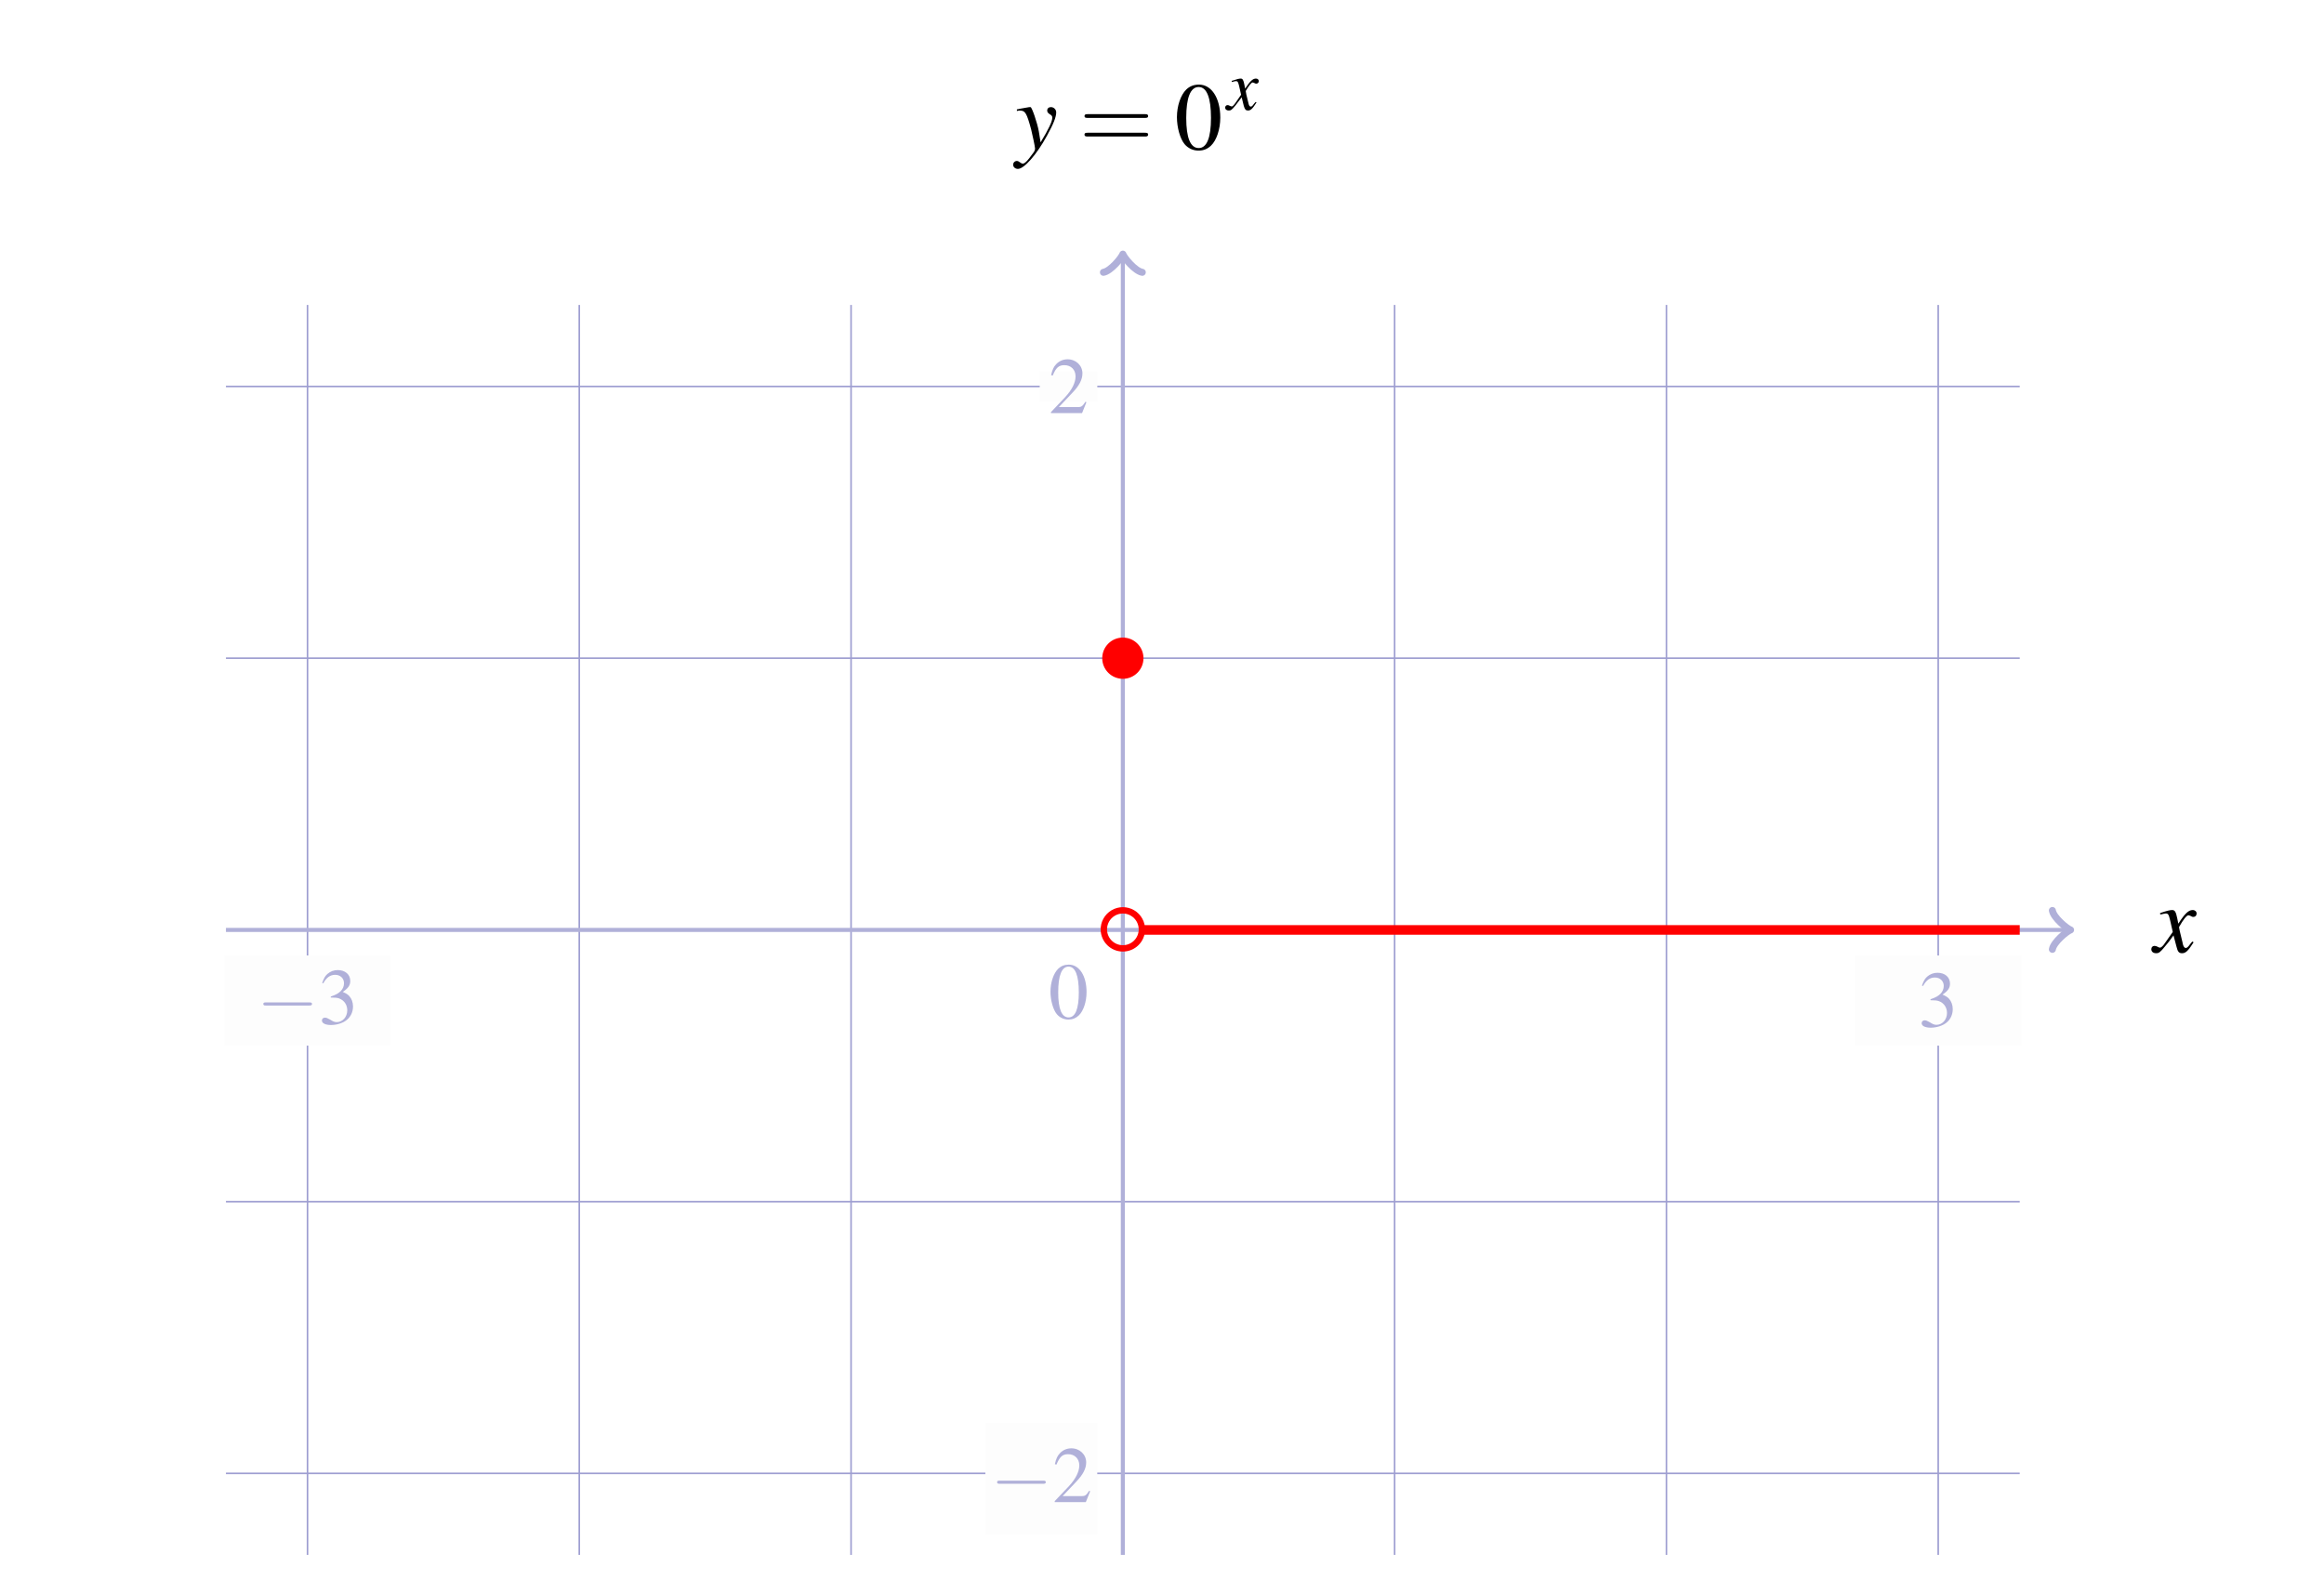
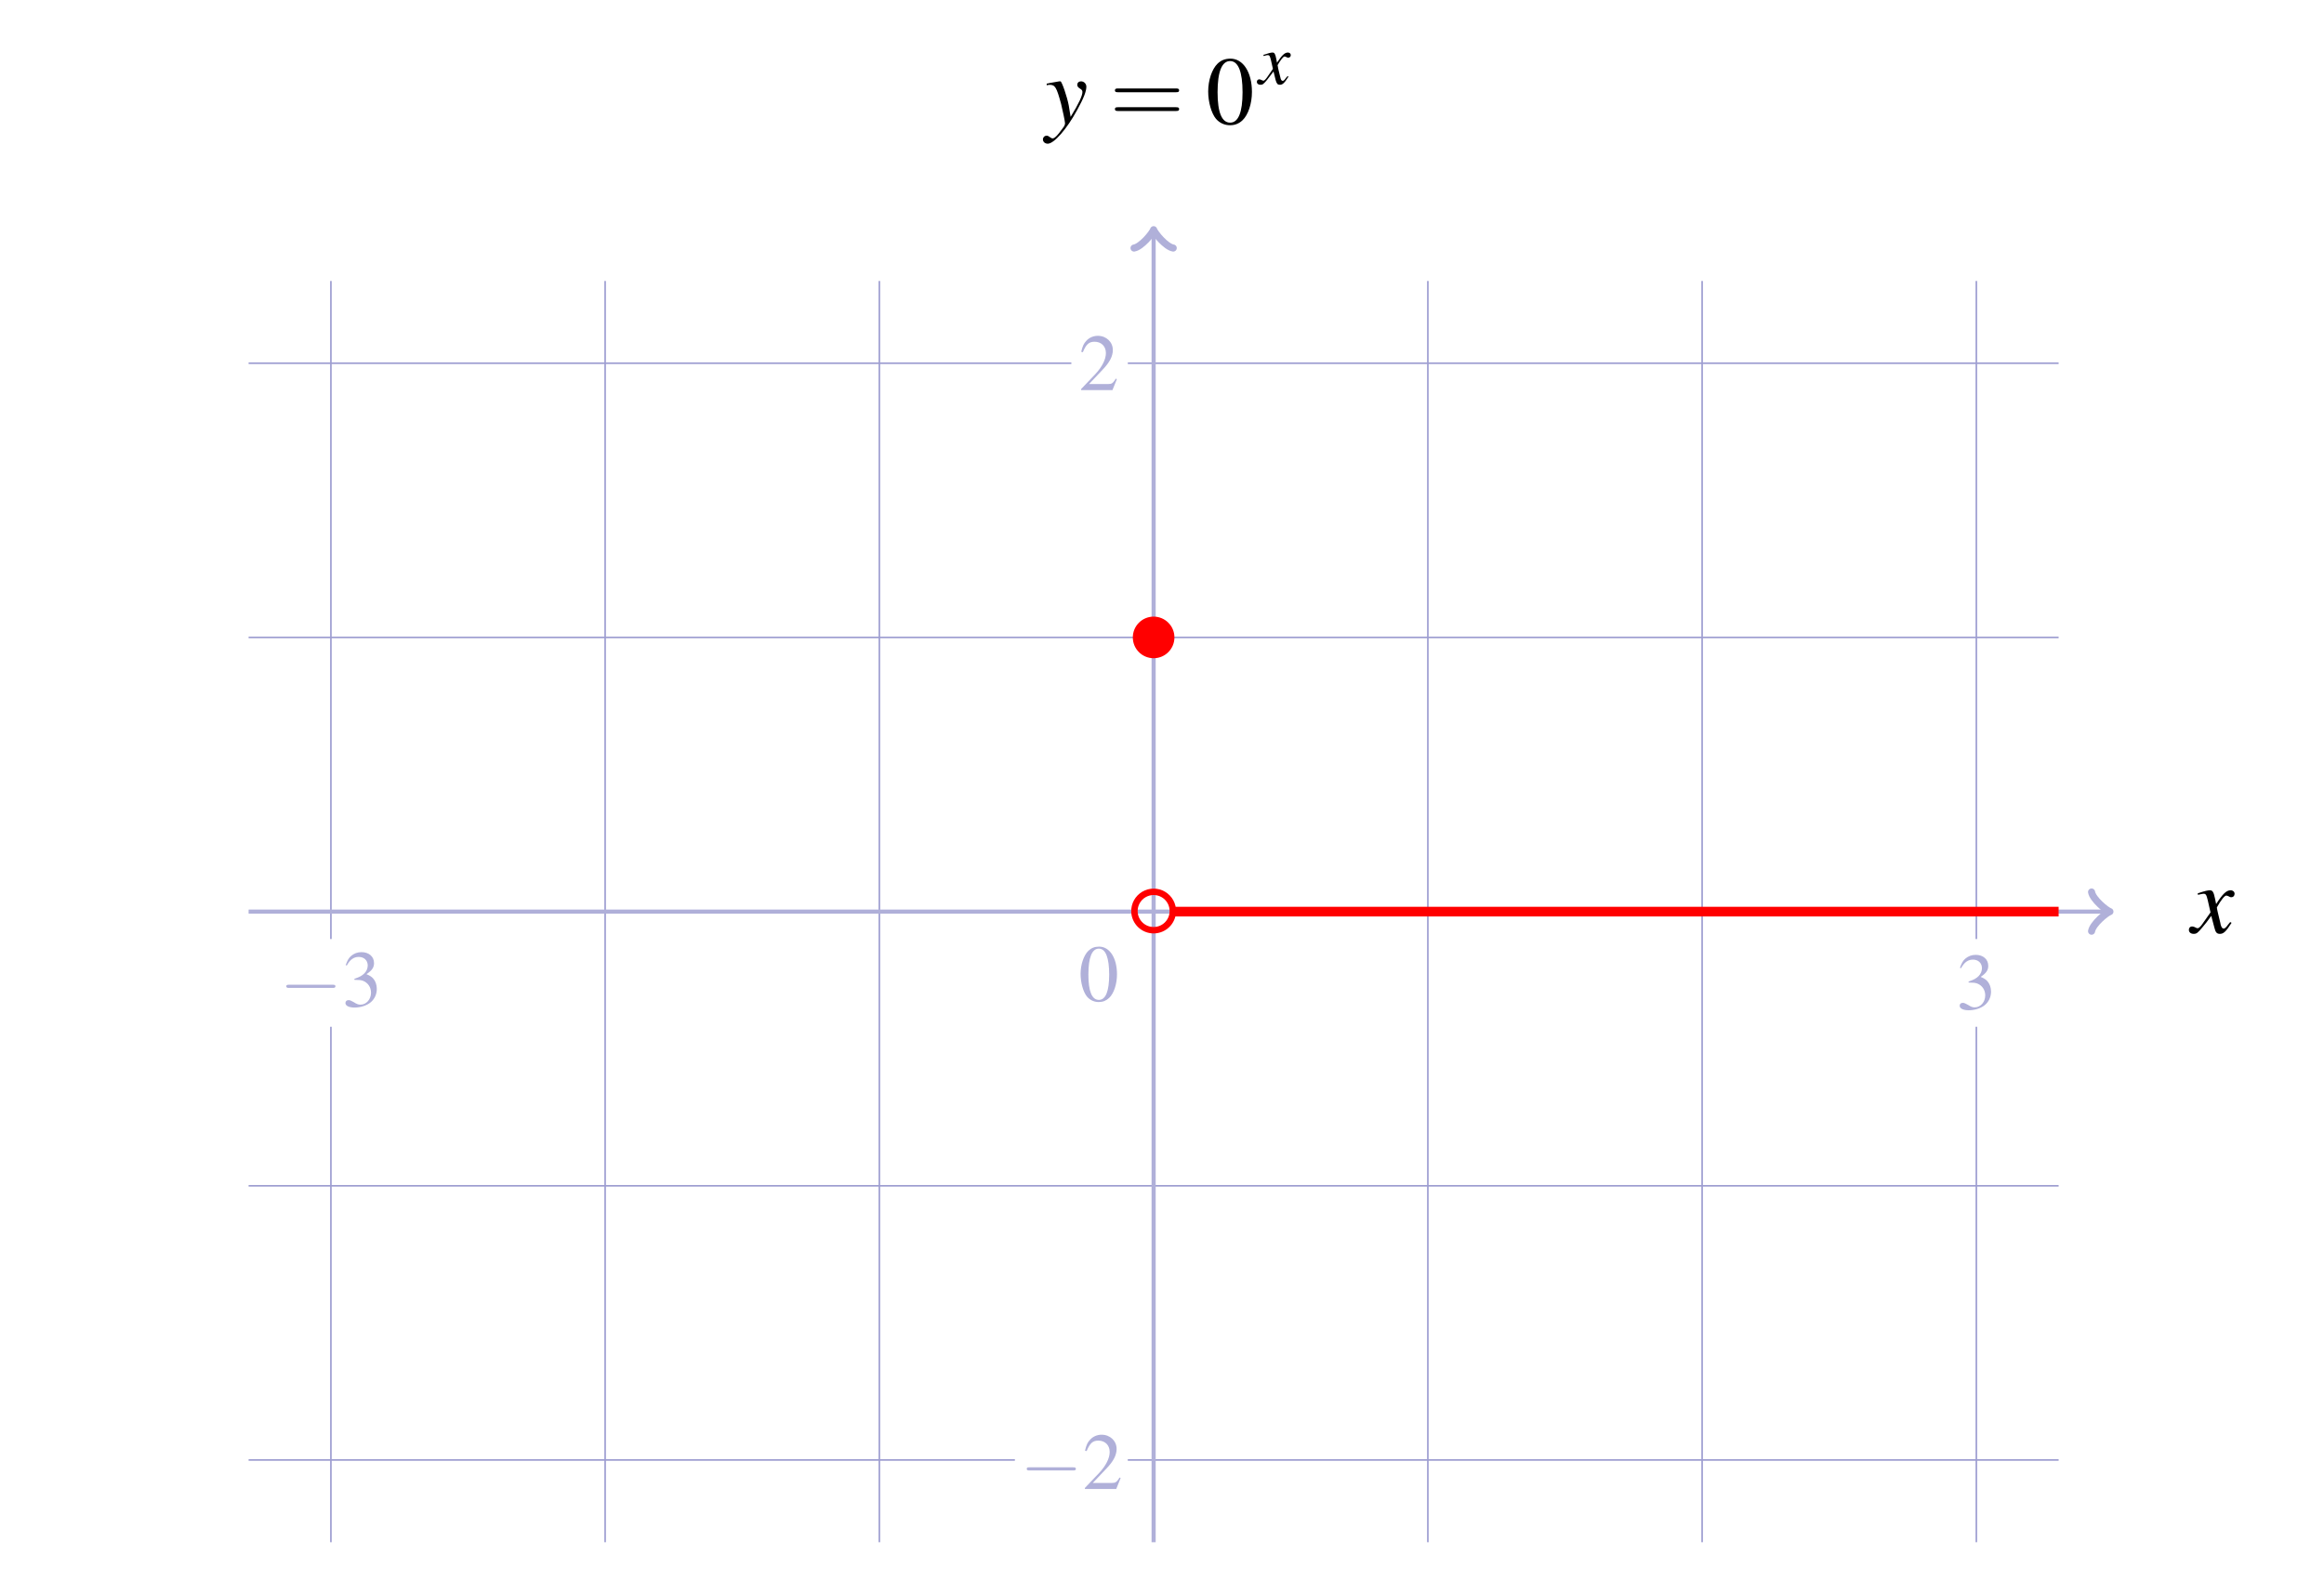
- <svg xmlns="http://www.w3.org/2000/svg" xmlns:xlink="http://www.w3.org/1999/xlink" width="387.827" height="265.82" viewBox="0 0 290.87 199.365">
+ <svg xmlns="http://www.w3.org/2000/svg" xmlns:xlink="http://www.w3.org/1999/xlink" width="500" height="342.704">
  <defs>
    <symbol id="a" overflow="visible">
-       <path d="M4-1.11c-.078.094-.125.157-.219.266-.219.313-.344.406-.453.406-.14 0-.234-.124-.312-.406-.016-.078-.032-.14-.032-.172-.25-1.015-.359-1.468-.359-1.609.438-.781.797-1.219.969-1.219.062 0 .14.031.25.078.11.079.187.094.265.094.204 0 .344-.14.344-.36 0-.202-.172-.359-.406-.359-.438 0-.813.36-1.5 1.422l-.11-.547c-.14-.687-.25-.875-.53-.875-.22 0-.548.079-1.157.282l-.11.046.032.141c.39-.078.469-.11.562-.11.25 0 .313.095.454.688l.28 1.235-.812 1.156C.953-.641.75-.47.641-.47a.554.554 0 0 1-.25-.094.755.755 0 0 0-.329-.093c-.187 0-.328.14-.328.344 0 .265.204.421.5.421.297 0 .422-.093.922-.703.266-.312.485-.578.89-1.156L2.36-.562c.125.515.25.671.579.671.374 0 .624-.234 1.203-1.14Zm0 0" style="stroke:none" />
+       <path d="M4-1.11c-.078.094-.125.157-.219.266-.219.313-.344.406-.453.406-.14 0-.234-.124-.312-.406-.016-.078-.032-.14-.032-.172-.25-1.015-.359-1.468-.359-1.609.438-.781.797-1.219.969-1.219.062 0 .14.031.25.078.11.079.187.094.265.094.204 0 .344-.14.344-.36 0-.202-.172-.359-.406-.359-.438 0-.813.36-1.5 1.422l-.11-.547c-.14-.687-.25-.875-.53-.875-.22 0-.548.079-1.157.282l-.11.046.032.141c.39-.078.469-.11.562-.11.25 0 .313.095.454.688l.28 1.235-.812 1.156C.953-.641.75-.47.641-.47a.554.554 0 0 1-.25-.094.755.755 0 0 0-.329-.093c-.187 0-.328.14-.328.344 0 .265.204.421.5.421.297 0 .422-.093.922-.703.266-.312.485-.578.89-1.156L2.36-.562c.125.515.25.671.579.671.374 0 .624-.234 1.203-1.14zm0 0" style="stroke:none" />
    </symbol>
    <symbol id="b" overflow="visible">
-       <path d="M.156-3.984c.125-.032.188-.047.297-.047.578 0 .719.25 1.188 1.968.156.641.406 1.813.406 1.985 0 .156-.063.312-.219.5-.297.406-.5.672-.61.781C1 1.422.892 1.5.75 1.5c-.047 0-.125-.031-.234-.11-.141-.109-.25-.171-.36-.171a.387.387 0 0 0-.39.39c0 .25.218.438.5.438.64 0 1.953-1.485 3.03-3.469.673-1.219.954-1.937.954-2.422a.554.554 0 0 0-.547-.547c-.234 0-.39.141-.39.36 0 .156.078.265.28.39.188.11.25.204.25.344 0 .39-.359 1.172-1.218 2.578l-.188-1.156c-.156-.875-.718-2.516-.859-2.516h-.125l-.984.172a1.759 1.759 0 0 1-.313.063Zm0 0" style="stroke:none" />
+       <path d="M.156-3.984c.125-.032.188-.047.297-.047.578 0 .719.25 1.188 1.968.156.641.406 1.813.406 1.985 0 .156-.063.312-.219.5-.297.406-.5.672-.61.781C1 1.422.892 1.5.75 1.5c-.047 0-.125-.031-.234-.11-.141-.109-.25-.171-.36-.171a.387.387 0 0 0-.39.39c0 .25.218.438.5.438.64 0 1.953-1.485 3.03-3.469.673-1.219.954-1.937.954-2.422a.554.554 0 0 0-.547-.547c-.234 0-.39.141-.39.36 0 .156.078.265.28.39.188.11.25.204.25.344 0 .39-.359 1.172-1.218 2.578l-.188-1.156c-.156-.875-.718-2.516-.859-2.516h-.125l-.984.172a1.759 1.759 0 0 1-.313.063zm0 0" style="stroke:none" />
    </symbol>
    <symbol id="c" overflow="visible">
-       <path d="M6.844-3.266c.156 0 .343 0 .343-.187 0-.203-.187-.203-.328-.203H.891c-.141 0-.329 0-.329.203 0 .187.188.187.329.187Zm.015 1.938c.141 0 .329 0 .329-.203 0-.188-.188-.188-.344-.188H.89c-.141 0-.329 0-.329.188 0 .203.188.203.329.203Zm0 0" style="stroke:none" />
+       <path d="M6.844-3.266c.156 0 .343 0 .343-.187 0-.203-.187-.203-.328-.203H.891c-.141 0-.329 0-.329.203 0 .187.188.187.329.187zm.015 1.938c.141 0 .329 0 .329-.203 0-.188-.188-.188-.344-.188H.89c-.141 0-.329 0-.329.188 0 .203.188.203.329.203zm0 0" style="stroke:none" />
    </symbol>
    <symbol id="d" overflow="visible">
-       <path d="M2.531-6.734c-.547 0-.969.171-1.328.515-.578.563-.969 1.703-.969 2.875 0 1.078.329 2.25.797 2.813A1.87 1.87 0 0 0 2.5.14c.5 0 .922-.172 1.281-.516.578-.547.969-1.703.969-2.922 0-2.031-.906-3.437-2.219-3.437Zm-.031.25c.844 0 1.281 1.125 1.281 3.218 0 2.079-.437 3.141-1.281 3.141-.86 0-1.297-1.063-1.297-3.14 0-2.11.438-3.22 1.297-3.22Zm0 0" style="stroke:none" />
+       <path d="M2.531-6.734c-.547 0-.969.171-1.328.515-.578.563-.969 1.703-.969 2.875 0 1.078.329 2.25.797 2.813A1.87 1.87 0 0 0 2.5.14c.5 0 .922-.172 1.281-.516.578-.547.969-1.703.969-2.922 0-2.031-.906-3.437-2.219-3.437zm-.031.25c.844 0 1.281 1.125 1.281 3.218 0 2.079-.437 3.141-1.281 3.141-.86 0-1.297-1.063-1.297-3.14 0-2.11.438-3.22 1.297-3.22zm0 0" style="stroke:none" />
    </symbol>
    <symbol id="e" overflow="visible">
-       <path d="M2.969-.813c-.063.063-.094.11-.172.188-.156.234-.25.297-.328.297-.11 0-.188-.094-.235-.297-.015-.063-.015-.11-.03-.125-.188-.75-.267-1.094-.267-1.203.329-.563.594-.89.72-.89.046 0 .109.03.187.062.078.047.14.062.187.062.156 0 .266-.11.266-.265 0-.157-.125-.266-.297-.266-.328 0-.61.266-1.125 1.047l-.078-.406c-.094-.5-.188-.641-.375-.641-.172 0-.422.063-.875.219l-.078.015.031.125c.281-.078.344-.093.422-.093.172 0 .219.078.328.515l.203.906-.594.86c-.156.219-.296.36-.375.36-.046 0-.125-.032-.203-.063a.412.412 0 0 0-.234-.078c-.14 0-.25.109-.25.25 0 .203.156.312.375.312S.484.016.859-.437c.188-.235.344-.438.657-.86l.218.89c.11.376.204.485.438.485.281 0 .469-.172.89-.844Zm0 0" style="stroke:none" />
+       <path d="M2.969-.813c-.063.063-.094.11-.172.188-.156.234-.25.297-.328.297-.11 0-.188-.094-.235-.297-.015-.063-.015-.11-.03-.125-.188-.75-.267-1.094-.267-1.203.329-.563.594-.89.72-.89.046 0 .109.03.187.062.078.047.14.062.187.062.156 0 .266-.11.266-.265 0-.157-.125-.266-.297-.266-.328 0-.61.266-1.125 1.047l-.078-.406c-.094-.5-.188-.641-.375-.641-.172 0-.422.063-.875.219l-.078.015.031.125c.281-.078.344-.093.422-.093.172 0 .219.078.328.515l.203.906-.594.86c-.156.219-.296.36-.375.36-.046 0-.125-.032-.203-.063a.412.412 0 0 0-.234-.078c-.14 0-.25.109-.25.25 0 .203.156.312.375.312S.484.016.859-.437c.188-.235.344-.438.657-.86l.218.89c.11.376.204.485.438.485.281 0 .469-.172.89-.844zm0 0" style="stroke:none" />
    </symbol>
    <symbol id="g" overflow="visible">
-       <path d="M6.563-2.297c.171 0 .359 0 .359-.203 0-.188-.188-.188-.36-.188h-5.39c-.172 0-.344 0-.344.188 0 .203.172.203.344.203Zm0 0" style="stroke:none" />
+       <path d="M6.563-2.297c.171 0 .359 0 .359-.203 0-.188-.188-.188-.36-.188h-5.39c-.172 0-.344 0-.344.188 0 .203.172.203.344.203zm0 0" style="stroke:none" />
    </symbol>
    <symbol id="h" overflow="visible">
-       <path d="M1.531-3.297c.578 0 .813.031 1.047.11.625.234 1.016.796 1.016 1.484 0 .828-.578 1.484-1.313 1.484-.265 0-.469-.078-.828-.312-.312-.172-.469-.25-.64-.25-.235 0-.391.14-.391.36 0 .343.437.562 1.14.562.766 0 1.547-.266 2.016-.672.469-.406.735-.985.735-1.656 0-.5-.172-.97-.454-1.282-.203-.219-.39-.344-.828-.531.688-.469.938-.828.938-1.375 0-.813-.64-1.36-1.563-1.36-.5 0-.937.173-1.297.485-.296.266-.437.531-.656 1.125l.14.047c.407-.734.86-1.063 1.485-1.063.656 0 1.11.438 1.11 1.063a1.4 1.4 0 0 1-.407.969c-.297.296-.578.453-1.25.687Zm0 0" style="stroke:none" />
+       <path d="M1.531-3.297c.578 0 .813.031 1.047.11.625.234 1.016.796 1.016 1.484 0 .828-.578 1.484-1.313 1.484-.265 0-.469-.078-.828-.312-.312-.172-.469-.25-.64-.25-.235 0-.391.14-.391.36 0 .343.437.562 1.14.562.766 0 1.547-.266 2.016-.672.469-.406.735-.985.735-1.656 0-.5-.172-.97-.454-1.282-.203-.219-.39-.344-.828-.531.688-.469.938-.828.938-1.375 0-.813-.64-1.36-1.563-1.36-.5 0-.937.173-1.297.485-.296.266-.437.531-.656 1.125l.14.047c.407-.734.86-1.063 1.485-1.063.656 0 1.11.438 1.11 1.063a1.4 1.4 0 0 1-.407.969c-.297.296-.578.453-1.25.687zm0 0" style="stroke:none" />
    </symbol>
    <symbol id="i" overflow="visible">
-       <path d="M2.531-6.734c-.547 0-.969.171-1.328.515-.578.563-.969 1.703-.969 2.875 0 1.078.329 2.25.797 2.813A1.87 1.87 0 0 0 2.5.14c.5 0 .922-.172 1.281-.516.578-.547.969-1.703.969-2.922 0-2.031-.906-3.437-2.219-3.437Zm-.031.25c.844 0 1.281 1.125 1.281 3.218 0 2.079-.437 3.141-1.281 3.141-.86 0-1.297-1.063-1.297-3.14 0-2.11.438-3.22 1.297-3.22Zm0 0" style="stroke:none" />
+       <path d="M2.531-6.734c-.547 0-.969.171-1.328.515-.578.563-.969 1.703-.969 2.875 0 1.078.329 2.25.797 2.813A1.87 1.87 0 0 0 2.5.14c.5 0 .922-.172 1.281-.516.578-.547.969-1.703.969-2.922 0-2.031-.906-3.437-2.219-3.437zm-.031.25c.844 0 1.281 1.125 1.281 3.218 0 2.079-.437 3.141-1.281 3.141-.86 0-1.297-1.063-1.297-3.14 0-2.11.438-3.22 1.297-3.22zm0 0" style="stroke:none" />
    </symbol>
    <symbol id="j" overflow="visible">
      <path d="m4.734-1.36-.125-.062c-.375.578-.5.672-.953.672H1.281l1.672-1.766c.89-.921 1.281-1.687 1.281-2.453 0-1-.812-1.765-1.859-1.765-.547 0-1.063.218-1.422.609-.328.344-.469.656-.64 1.375l.203.047C.922-5.687 1.28-6 1.969-6c.828 0 1.406.563 1.406 1.406 0 .782-.469 1.703-1.297 2.594L.297-.125V0h3.89Zm0 0" style="stroke:none" />
    </symbol>
    <clipPath id="f">
      <path d="M303 288h111.3v2H303Zm0 0" />
    </clipPath>
  </defs>
-   <use xlink:href="#a" width="100%" height="100%" x="207.302" y="156.682" style="fill:#000;fill-opacity:1" transform="matrix(1.20165 0 0 1.20165 20.472 -69.078)" />
-   <use xlink:href="#b" width="100%" height="100%" x="231.681" y="156.682" style="fill:#000;fill-opacity:1" transform="matrix(1.20165 0 0 1.20165 -151.313 -169.593)" />
-   <use xlink:href="#c" width="100%" height="100%" x="238.318" y="156.682" style="fill:#000;fill-opacity:1" transform="matrix(1.20165 0 0 1.20165 -151.313 -169.593)" />
-   <use xlink:href="#d" width="100%" height="100%" x="248.272" y="156.682" style="fill:#000;fill-opacity:1" transform="matrix(1.20165 0 0 1.20165 -151.313 -169.593)" />
-   <use xlink:href="#e" width="100%" height="100%" x="253.254" y="152.568" style="fill:#000;fill-opacity:1" transform="matrix(1.20165 0 0 1.20165 -150.736 -169.593)" />
-   <path d="M242.585 194.647V38.175M208.57 194.647V38.175M174.55 194.647V38.175M106.519 194.647V38.175M72.503 194.647V38.175M38.488 194.647V38.175M28.28 48.378h224.508M28.28 82.394h224.508M28.28 150.429h224.508M28.28 184.444h224.508" style="fill:none;stroke:#9e9ed1;stroke-miterlimit:10;stroke-width:.199" />
+   <use xlink:href="#a" width="100%" height="100%" x="207.302" y="156.682" style="fill:#000;fill-opacity:1" transform="matrix(2.0843 0 0 2.0843 39.402 -125.84)" />
+   <use xlink:href="#b" width="100%" height="100%" x="231.681" y="156.682" style="fill:#000;fill-opacity:1" transform="matrix(2.0843 0 0 2.0843 -258.024 -299.917)" />
+   <use xlink:href="#c" width="100%" height="100%" x="238.318" y="156.682" style="fill:#000;fill-opacity:1" transform="matrix(2.0843 0 0 2.0843 -258.024 -299.917)" />
+   <use xlink:href="#d" width="100%" height="100%" x="248.272" y="156.682" style="fill:#000;fill-opacity:1" transform="matrix(2.0843 0 0 2.0843 -258.024 -299.917)" />
+   <use xlink:href="#e" width="100%" height="100%" x="253.254" y="152.568" style="fill:#000;fill-opacity:1" transform="matrix(2.0843 0 0 2.0843 -257.024 -299.917)" />
+   <path d="M326.422 157.803V47.965M326.422 258.489v-86.04M280.656 258.489V47.965M234.885 258.489V47.965M143.353 258.489V47.965M97.587 258.489V47.965M51.821 157.803V47.965M51.821 258.489v-86.04M184.814 61.692H340.15M38.088 61.692H175.39M38.088 107.458H340.15M38.088 198.995H340.15M184.808 244.761H340.15M38.088 244.761h127.879" style="fill:none;stroke:#9e9ed1;stroke-width:.268;stroke-miterlimit:10" transform="translate(4.384 -1.372) scale(1.2892)" />
  <g style="stroke:#b0b0d9">
-     <path d="M28.28 116.413h230.367" style="fill:none;stroke:#b0b0d9;stroke-miterlimit:10;stroke-width:.51" />
-     <path d="M256.874 113.98c.153.914 1.825 2.28 2.278 2.433-.453.149-2.125 1.52-2.278 2.43" style="fill:none;stroke:#b0b0d9;stroke-linecap:round;stroke-linejoin:round;stroke-miterlimit:10;stroke-width:.877" />
-     <path d="M140.535 194.647V32.418" style="fill:none;stroke:#b0b0d9;stroke-miterlimit:10;stroke-width:.51" />
-     <path d="M138.105 34.089c.91-.152 2.277-1.824 2.43-2.277.152.453 1.52 2.125 2.433 2.277" style="fill:none;stroke:#b0b0d9;stroke-linecap:round;stroke-linejoin:round;stroke-miterlimit:10;stroke-width:.877" />
+     <path d="M28.28 116.413h230.367" style="fill:none;stroke:#b0b0d9;stroke-width:.51;stroke-miterlimit:10" transform="matrix(1.73454 0 0 1.73454 4.434 -5.751)" />
+     <path d="M256.874 113.98c.153.914 1.825 2.28 2.278 2.433-.453.149-2.125 1.52-2.278 2.43" style="fill:none;stroke:#b0b0d9;stroke-width:.877;stroke-linecap:round;stroke-linejoin:round;stroke-miterlimit:10" transform="matrix(1.73454 0 0 1.73454 4.434 -5.751)" />
+     <path d="M140.535 194.647V32.418" style="fill:none;stroke:#b0b0d9;stroke-width:.51;stroke-miterlimit:10" transform="matrix(1.73454 0 0 1.73454 4.434 -5.751)" />
+     <path d="M138.105 34.089c.91-.152 2.277-1.824 2.43-2.277.152.453 1.52 2.125 2.433 2.277" style="fill:none;stroke:#b0b0d9;stroke-width:.877;stroke-linecap:round;stroke-linejoin:round;stroke-miterlimit:10" transform="matrix(1.73454 0 0 1.73454 4.434 -5.751)" />
  </g>
-   <g clip-path="url(#f)" style="clip-rule:nonzero" transform="translate(-161.512 -172.313)">
-     <path d="M2.382-.002h150.691" style="fill:none;stroke:red;stroke-miterlimit:10;stroke-width:1.196" transform="matrix(1 0 0 -1 302.048 288.725)" />
+   <g clip-path="url(#f)" style="clip-rule:nonzero" transform="matrix(1.73454 0 0 1.73454 -275.716 -304.636)">
+     <path d="M2.382-.002h150.691" style="fill:none;stroke:red;stroke-width:1.196;stroke-miterlimit:10" transform="matrix(1 0 0 -1 302.048 288.725)" />
  </g>
-   <path d="M142.917 82.394a2.381 2.381 0 1 0-4.763.005 2.381 2.381 0 0 0 4.763-.005zm0 0" style="fill:red;fill-opacity:1;fill-rule:nonzero;stroke:red;stroke-miterlimit:10;stroke-width:.399" />
-   <path d="M142.917 116.413a2.381 2.381 0 1 0-4.76-.003 2.381 2.381 0 0 0 4.76.003zm0 0" style="fill:none;stroke:red;stroke-miterlimit:10;stroke-width:.797" />
-   <path d="M28.28 130.698v-10.886h20.41v10.886zM232.378 130.698v-10.886h20.41v10.886zM130.331 50.081V46.68h6.805v3.402zM123.527 191.929v-13.61h13.605v13.61zm0 0" style="fill:#fdfdfd;fill-opacity:1;fill-rule:nonzero;stroke:#fdfdfd;stroke-miterlimit:10;stroke-width:.399" />
+   <path d="M192.325 107.458a3.204 3.204 0 1 0-6.408.007 3.204 3.204 0 0 0 6.408-.007zm0 0" style="fill:red;fill-opacity:1;fill-rule:nonzero;stroke:red;stroke-width:.536;stroke-miterlimit:10" transform="translate(4.384 -1.372) scale(1.2892)" />
+   <path d="M192.325 153.23a3.204 3.204 0 1 0-6.405-.004 3.204 3.204 0 0 0 6.405.003zm0 0" style="fill:none;stroke:red;stroke-width:1.072;stroke-miterlimit:10" transform="translate(4.384 -1.372) scale(1.2892)" />
  <g style="stroke:#000">
-     <g style="fill:#b0b0d9;fill-opacity:1;stroke:#000" transform="translate(-161.512 -172.313)">
+     <g style="fill:#b0b0d9;fill-opacity:1;stroke:#000" transform="matrix(1.73454 0 0 1.73454 -275.716 -304.636)">
      <use xlink:href="#g" width="100%" height="100%" x="193.64" y="300.488" style="stroke:#000" />
    </g>
-     <g style="fill:#b0b0d9;fill-opacity:1;stroke:#000" transform="translate(-161.512 -172.313)">
+     <g style="fill:#b0b0d9;fill-opacity:1;stroke:#000" transform="matrix(1.73454 0 0 1.73454 -275.716 -304.636)">
      <use xlink:href="#h" width="100%" height="100%" x="201.381" y="300.488" style="stroke:#000" />
    </g>
-     <g style="fill:#b0b0d9;fill-opacity:1;stroke:#000" transform="translate(-161.512 -172.313)">
+     <g style="fill:#b0b0d9;fill-opacity:1;stroke:#000" transform="matrix(1.73454 0 0 1.73454 -275.716 -304.636)">
      <use xlink:href="#h" width="100%" height="100%" x="401.604" y="300.824" style="stroke:#000" />
    </g>
-     <g style="fill:#b0b0d9;fill-opacity:1;stroke:#000" transform="translate(-161.512 -172.313)">
+     <g style="fill:#b0b0d9;fill-opacity:1;stroke:#000" transform="matrix(1.73454 0 0 1.73454 -275.716 -304.636)">
      <use xlink:href="#i" width="100%" height="100%" x="292.754" y="299.804" style="stroke:#000" />
    </g>
-     <g style="fill:#b0b0d9;fill-opacity:1;stroke:#000" transform="translate(-161.512 -172.313)">
+     <g style="fill:#b0b0d9;fill-opacity:1;stroke:#000" transform="matrix(1.73454 0 0 1.73454 -275.716 -304.636)">
      <use xlink:href="#j" width="100%" height="100%" x="292.754" y="224.026" style="stroke:#000" />
    </g>
-     <g style="fill:#b0b0d9;fill-opacity:1;stroke:#000" transform="translate(-161.512 -172.313)">
+     <g style="fill:#b0b0d9;fill-opacity:1;stroke:#000" transform="matrix(1.73454 0 0 1.73454 -275.716 -304.636)">
      <use xlink:href="#g" width="100%" height="100%" x="285.482" y="360.356" style="stroke:#000" />
    </g>
-     <g style="fill:#b0b0d9;fill-opacity:1;stroke:#000" transform="translate(-161.512 -172.313)">
+     <g style="fill:#b0b0d9;fill-opacity:1;stroke:#000" transform="matrix(1.73454 0 0 1.73454 -275.716 -304.636)">
      <use xlink:href="#j" width="100%" height="100%" x="293.223" y="360.356" style="stroke:#000" />
    </g>
  </g>
</svg>
